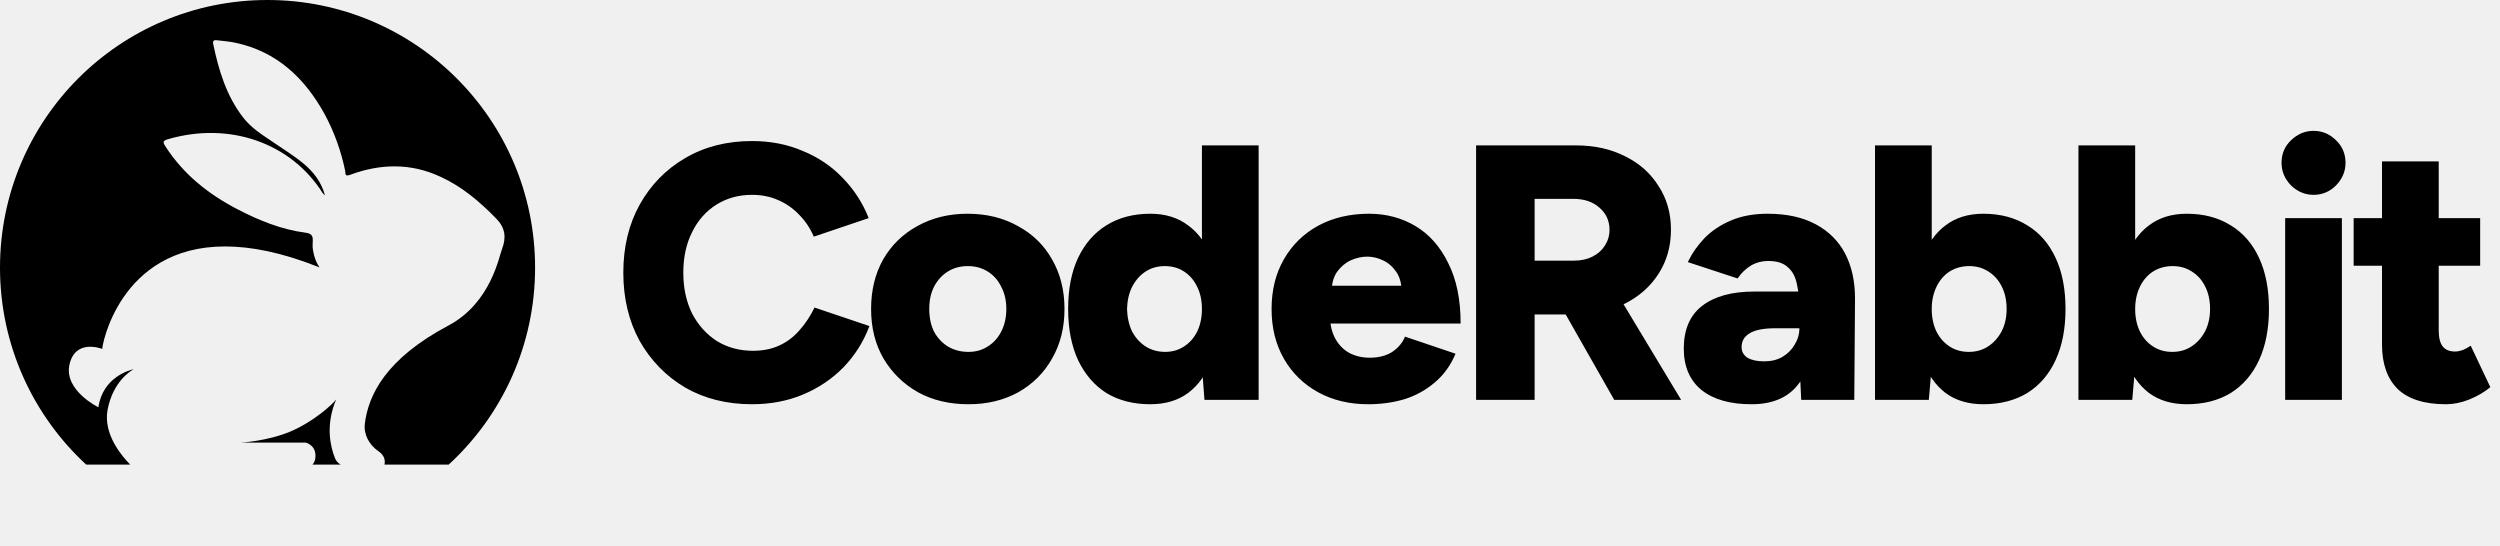
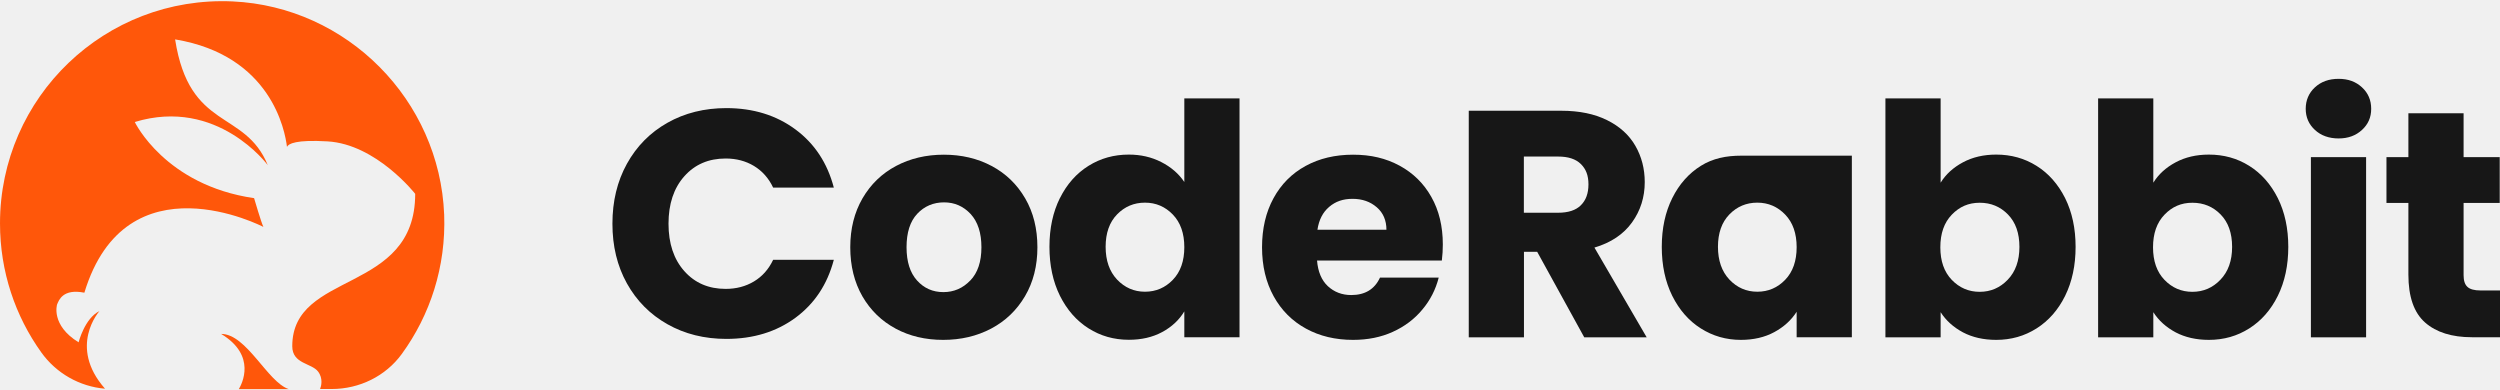
- <svg xmlns="http://www.w3.org/2000/svg" width="9678" height="2111" viewBox="0 0 9678 2111" fill="none">
-   <path fill-rule="evenodd" clip-rule="evenodd" d="M2071.46 1036.11C2071.46 1337.14 1943 1609.28 1736.99 1798.56H1488.41C1493.73 1774.24 1480.81 1757.51 1464.09 1746.11C1429.12 1721.79 1407.08 1681.5 1412.4 1639.69C1426.08 1529.46 1492.97 1388.83 1736.99 1259.6C1901.95 1171.42 1932.35 989.742 1943.76 963.136C1960.48 919.046 1955.92 881.798 1920.95 846.07C1857.86 781.455 1789.44 722.922 1706.58 684.914C1590.28 630.182 1471.69 633.222 1353.86 677.312C1333.34 684.914 1337.9 668.95 1336.38 662.109C1320.42 584.571 1293.81 510.075 1255.8 440.139C1179.02 301.788 1071.84 199.925 912.204 165.717C888.639 160.396 864.314 158.876 839.988 155.835C828.586 154.315 822.504 157.355 825.545 171.038C846.83 272.901 876.476 370.963 941.091 454.582C970.738 493.35 1011.03 519.196 1050.56 545.802C1092.36 574.689 1136.45 601.295 1175.98 633.982C1213.23 665.909 1243.64 703.158 1258.08 756.37C1252.76 751.048 1250.48 749.528 1248.96 747.247C1127.33 554.164 889.399 469.025 649.946 538.961C627.901 545.042 630.941 552.644 641.584 568.607C710.759 675.031 805.781 751.048 918.286 809.581C1001.9 852.911 1088.56 888.639 1182.82 900.802C1225.39 906.123 1204.87 935.01 1211.71 969.217C1220.83 1022.43 1242.88 1039.15 1235.28 1034.59C1090.84 976.819 970.737 954.014 871.155 954.014C459.903 954.014 393.008 1346.26 396.049 1350.82C389.967 1348.54 291.145 1312.05 269.1 1410.88C246.295 1511.22 380.845 1576.59 380.845 1576.59C398.329 1458.01 504.753 1432.16 517.676 1429.12C507.033 1435.2 437.858 1475.49 416.573 1585.72C398.329 1683.02 475.106 1768.92 503.993 1798.56H333.715C128.469 1609.28 0 1337.14 0 1036.11C0 463.704 462.944 0 1035.35 0C1607.76 0 2071.46 463.704 2071.46 1036.11ZM1318.9 1798.56H1209.43C1214.75 1793.24 1218.55 1785.64 1220.07 1777.28C1229.2 1724.07 1183.59 1713.42 1183.59 1713.42H931.209C931.209 1713.42 1031.55 1708.86 1123.53 1670.85C1214.75 1632.09 1288.49 1564.43 1301.41 1546.19C1258.84 1646.53 1279.37 1730.91 1296.85 1773.48C1300.65 1784.12 1309.01 1793.24 1318.9 1798.56Z" fill="black" />
-   <path d="M2911.17 1564.89C2813.6 1564.89 2727.28 1543.31 2652.22 1500.15C2578.1 1456.05 2519.46 1396.01 2476.31 1320.01C2434.09 1243.08 2412.98 1154.88 2412.98 1055.43C2412.98 955.982 2434.09 868.258 2476.31 792.262C2519.46 715.328 2578.1 655.282 2652.22 612.123C2727.28 568.027 2813.6 545.979 2911.17 545.979C2982.48 545.979 3047.68 558.645 3106.79 583.977C3166.84 608.37 3218.44 643.085 3261.6 688.119C3305.69 733.154 3339.47 785.225 3362.93 844.333L3150.42 916.107C3136.34 883.269 3117.11 854.654 3092.72 830.26C3069.26 805.866 3042.05 787.102 3011.09 773.967C2981.07 760.832 2947.76 754.264 2911.17 754.264C2859.57 754.264 2813.6 766.93 2773.25 792.262C2732.91 817.594 2701.48 853.246 2678.96 899.219C2656.44 944.254 2645.19 996.325 2645.19 1055.43C2645.19 1114.54 2656.44 1167.08 2678.96 1213.05C2702.42 1258.09 2734.32 1293.74 2774.66 1320.01C2815.94 1345.34 2862.85 1358.01 2915.39 1358.01C2953.86 1358.01 2988.11 1350.97 3018.13 1336.9C3048.15 1322.83 3073.95 1303.12 3095.53 1277.79C3118.05 1252.46 3137.28 1223.38 3153.23 1190.54L3365.74 1262.31C3343.22 1322.36 3309.92 1375.37 3265.82 1421.34C3221.72 1466.37 3169.65 1501.56 3109.61 1526.89C3049.56 1552.22 2983.41 1564.89 2911.17 1564.89ZM3749.33 1564.89C3675.21 1564.89 3610 1549.41 3553.71 1518.45C3497.41 1486.55 3452.85 1442.92 3420.01 1387.56C3388.11 1332.21 3372.16 1268.41 3372.16 1196.17C3372.16 1123.92 3387.64 1060.12 3418.6 1004.77C3450.5 949.414 3494.6 906.256 3550.89 875.295C3608.12 843.395 3672.86 827.445 3745.1 827.445C3819.22 827.445 3884.43 843.395 3940.72 875.295C3997.96 906.256 4042.05 949.414 4073.01 1004.77C4104.91 1060.12 4120.86 1123.92 4120.86 1196.17C4120.86 1268.41 4104.91 1332.21 4073.01 1387.56C4042.05 1442.92 3998.42 1486.55 3942.13 1518.45C3885.84 1549.41 3821.57 1564.89 3749.33 1564.89ZM3749.33 1362.23C3777.47 1362.23 3802.34 1355.2 3823.91 1341.12C3846.43 1327.05 3863.79 1307.82 3875.99 1283.42C3889.12 1258.09 3895.69 1229 3895.69 1196.17C3895.69 1163.33 3889.12 1134.71 3875.99 1110.32C3863.79 1084.99 3846.43 1065.28 3823.91 1051.21C3801.4 1037.14 3775.6 1030.1 3746.51 1030.1C3717.43 1030.1 3691.63 1037.14 3669.11 1051.21C3646.59 1065.28 3628.76 1084.99 3615.63 1110.32C3603.43 1134.71 3597.33 1163.33 3597.33 1196.17C3597.33 1229 3603.43 1258.09 3615.63 1283.42C3628.76 1307.82 3646.59 1327.05 3669.11 1341.12C3692.56 1355.2 3719.3 1362.23 3749.33 1362.23ZM4662.73 1548L4652.88 1417.12V562.867H4872.42V1548H4662.73ZM4453.04 1564.89C4387.36 1564.89 4330.6 1550.35 4282.75 1521.26C4235.84 1491.24 4199.25 1448.55 4172.98 1393.19C4147.65 1337.84 4134.98 1272.16 4134.98 1196.17C4134.98 1119.23 4147.65 1053.56 4172.98 999.14C4199.25 943.785 4235.84 901.565 4282.75 872.48C4330.6 842.457 4387.36 827.445 4453.04 827.445C4511.21 827.445 4559.99 842.457 4599.4 872.48C4639.74 901.565 4669.77 943.785 4689.47 999.14C4709.17 1053.56 4719.02 1119.23 4719.02 1196.17C4719.02 1272.16 4709.17 1337.84 4689.47 1393.19C4669.77 1448.55 4639.74 1491.24 4599.4 1521.26C4559.99 1550.35 4511.21 1564.89 4453.04 1564.89ZM4510.74 1362.23C4537.95 1362.23 4562.34 1355.2 4583.92 1341.12C4605.5 1327.05 4622.39 1307.82 4634.58 1283.42C4646.78 1258.09 4652.88 1229 4652.88 1196.17C4652.88 1163.33 4646.78 1134.71 4634.58 1110.32C4622.39 1084.99 4605.5 1065.28 4583.92 1051.21C4562.34 1037.14 4537.48 1030.1 4509.33 1030.1C4481.18 1030.1 4456.32 1037.14 4434.74 1051.21C4413.16 1065.28 4395.81 1084.99 4382.67 1110.32C4370.47 1134.71 4363.91 1163.33 4362.97 1196.17C4363.91 1229 4370.47 1258.09 4382.67 1283.42C4395.81 1307.82 4413.16 1327.05 4434.74 1341.12C4457.26 1355.2 4482.59 1362.23 4510.74 1362.23ZM5296.89 1564.89C5223.71 1564.89 5158.97 1549.41 5102.68 1518.45C5046.38 1487.48 5002.29 1444.33 4970.39 1388.97C4938.49 1333.62 4922.54 1269.35 4922.54 1196.17C4922.54 1122.99 4938.49 1058.72 4970.39 1003.36C5002.29 948.007 5046.38 904.849 5102.68 873.887C5159.91 842.926 5225.58 827.445 5299.7 827.445C5366.32 827.445 5426.36 843.395 5479.84 875.295C5533.32 907.194 5575.54 955.043 5606.5 1018.84C5638.4 1081.7 5654.35 1159.58 5654.35 1252.46H5125.19L5149.12 1225.72C5149.12 1257.62 5155.68 1285.77 5168.82 1310.16C5181.95 1334.55 5200.25 1353.32 5223.71 1366.45C5247.16 1378.65 5273.43 1384.75 5302.52 1384.75C5337.23 1384.75 5366.32 1377.24 5389.77 1362.23C5413.23 1346.28 5429.65 1326.58 5439.03 1303.12L5634.65 1369.27C5615.88 1414.3 5589.14 1451.36 5554.43 1480.45C5520.65 1509.53 5481.72 1531.11 5437.62 1545.19C5393.52 1558.32 5346.61 1564.89 5296.89 1564.89ZM5154.75 1135.65L5132.23 1106.1H5447.47L5426.36 1135.65C5426.36 1100 5419.33 1072.32 5405.25 1052.62C5391.18 1031.98 5373.82 1016.97 5353.18 1007.58C5333.48 998.202 5313.31 993.511 5292.67 993.511C5272.02 993.511 5250.91 998.202 5229.34 1007.58C5208.69 1016.97 5190.87 1031.98 5175.86 1052.62C5161.78 1072.32 5154.75 1100 5154.75 1135.65ZM5714.26 1548V562.867H6101.28C6172.58 562.867 6235.91 576.94 6291.27 605.087C6346.62 632.295 6389.78 670.762 6420.74 720.488C6452.64 769.276 6468.59 825.569 6468.59 889.368C6468.59 953.167 6452.64 1009.93 6420.74 1059.66C6388.84 1109.38 6344.75 1148.32 6288.45 1176.46C6233.1 1203.67 6169.3 1217.28 6097.06 1217.28H5940.84V1548H5714.26ZM6249.05 1548L6026.69 1156.76L6196.98 1031.51L6508 1548H6249.05ZM5940.84 1008.99H6094.24C6120.51 1008.99 6143.97 1003.83 6164.61 993.511C6185.25 983.19 6201.2 969.117 6212.46 951.291C6224.65 932.526 6230.75 911.885 6230.75 889.368C6230.75 854.654 6217.62 826.038 6191.35 803.521C6166.01 781.003 6132.24 769.745 6090.02 769.745H5940.84V1008.99ZM6972.83 1548L6965.8 1396.01V1197.57C6965.8 1160.05 6962.51 1127.21 6955.95 1099.06C6950.32 1070.91 6938.59 1049.33 6920.76 1034.32C6903.87 1018.37 6879.01 1010.4 6846.17 1010.4C6819.9 1010.4 6796.92 1016.5 6777.21 1028.69C6757.51 1040.89 6740.62 1057.31 6726.55 1077.95L6533.75 1014.62C6550.63 979.906 6572.68 948.476 6599.89 920.329C6628.04 892.183 6662.28 869.665 6702.63 852.777C6742.97 835.889 6789.88 827.445 6843.36 827.445C6916.54 827.445 6978.46 841.05 7029.13 868.258C7079.79 895.466 7117.79 933.464 7143.12 982.252C7168.45 1031.04 7181.12 1088.74 7181.12 1155.35L7178.3 1548H6972.83ZM6780.03 1564.89C6697.47 1564.89 6633.2 1546.59 6587.22 1510C6541.25 1472.47 6518.27 1418.99 6518.27 1349.57C6518.27 1275.45 6542.19 1220.09 6590.04 1183.5C6637.89 1146.91 6704.97 1128.61 6791.29 1128.61H6984.09V1270.76H6872.91C6826.94 1270.76 6793.63 1277.32 6772.99 1290.46C6752.35 1302.65 6742.03 1320.48 6742.03 1343.94C6742.03 1360.82 6749.54 1374.43 6764.55 1384.75C6780.5 1394.13 6802.08 1398.82 6829.29 1398.82C6856.49 1398.82 6879.95 1393.19 6899.65 1381.93C6920.29 1369.74 6936.24 1353.79 6947.5 1334.09C6959.7 1314.38 6965.8 1293.27 6965.8 1270.76H7022.09C7022.09 1363.64 7001.92 1435.88 6961.58 1487.48C6922.17 1539.09 6861.65 1564.89 6780.03 1564.89ZM7258.58 1548V562.867H7478.12V1417.12L7466.86 1548H7258.58ZM7677.96 1564.89C7619.79 1564.89 7571.01 1550.35 7531.6 1521.26C7492.2 1491.24 7462.64 1448.55 7442.94 1393.19C7423.24 1337.84 7413.38 1272.16 7413.38 1196.17C7413.38 1119.23 7423.24 1053.56 7442.94 999.14C7462.64 943.785 7492.2 901.565 7531.6 872.48C7571.01 842.457 7619.79 827.445 7677.96 827.445C7743.64 827.445 7800.4 842.457 7848.25 872.48C7896.1 901.565 7932.69 943.785 7958.02 999.14C7983.35 1053.56 7996.02 1119.23 7996.02 1196.17C7996.02 1272.16 7983.35 1337.84 7958.02 1393.19C7932.69 1448.55 7896.1 1491.24 7848.25 1521.26C7800.4 1550.35 7743.64 1564.89 7677.96 1564.89ZM7621.67 1362.23C7649.82 1362.23 7674.68 1355.2 7696.26 1341.12C7717.84 1327.05 7735.19 1307.82 7748.33 1283.42C7761.47 1258.09 7768.03 1229 7768.03 1196.17C7768.03 1163.33 7761.93 1134.71 7749.74 1110.32C7737.54 1084.99 7720.18 1065.28 7697.67 1051.21C7676.09 1037.14 7651.22 1030.1 7623.08 1030.1C7594.93 1030.1 7569.6 1037.14 7547.08 1051.21C7525.5 1065.28 7508.61 1084.99 7496.42 1110.32C7484.22 1135.65 7478.12 1164.27 7478.12 1196.17C7478.12 1229 7484.22 1258.09 7496.42 1283.42C7508.61 1307.82 7525.5 1327.05 7547.08 1341.12C7568.66 1355.2 7593.52 1362.23 7621.67 1362.23ZM8046.13 1548V562.867H8265.68V1417.12L8254.42 1548H8046.13ZM8465.52 1564.89C8407.35 1564.89 8358.56 1550.35 8319.16 1521.26C8279.75 1491.24 8250.2 1448.55 8230.5 1393.19C8210.79 1337.84 8200.94 1272.16 8200.94 1196.17C8200.94 1119.23 8210.79 1053.56 8230.5 999.14C8250.2 943.785 8279.75 901.565 8319.16 872.48C8358.56 842.457 8407.35 827.445 8465.52 827.445C8531.2 827.445 8587.96 842.457 8635.81 872.48C8683.66 901.565 8720.25 943.785 8745.58 999.14C8770.91 1053.56 8783.58 1119.23 8783.58 1196.17C8783.58 1272.16 8770.91 1337.84 8745.58 1393.19C8720.25 1448.55 8683.66 1491.24 8635.81 1521.26C8587.96 1550.35 8531.2 1564.89 8465.52 1564.89ZM8409.23 1362.23C8437.37 1362.23 8462.24 1355.2 8483.82 1341.12C8505.39 1327.05 8522.75 1307.82 8535.89 1283.42C8549.02 1258.09 8555.59 1229 8555.59 1196.17C8555.59 1163.33 8549.49 1134.71 8537.29 1110.32C8525.1 1084.99 8507.74 1065.28 8485.22 1051.21C8463.64 1037.14 8438.78 1030.1 8410.63 1030.1C8382.49 1030.1 8357.16 1037.14 8334.64 1051.21C8313.06 1065.28 8296.17 1084.99 8283.97 1110.32C8271.78 1135.65 8265.68 1164.27 8265.68 1196.17C8265.68 1229 8271.78 1258.09 8283.97 1283.42C8296.17 1307.82 8313.06 1327.05 8334.64 1341.12C8356.22 1355.2 8381.08 1362.23 8409.23 1362.23ZM8846.36 1548V844.333H9065.9V1548H8846.36ZM8956.13 754.264C8923.29 754.264 8894.21 742.067 8868.88 717.673C8844.48 692.341 8832.28 663.256 8832.28 630.419C8832.28 595.704 8844.48 566.619 8868.88 543.164C8894.21 518.77 8923.29 506.573 8956.13 506.573C8989.91 506.573 9018.99 518.77 9043.38 543.164C9067.78 566.619 9079.98 595.704 9079.98 630.419C9079.98 663.256 9067.78 692.341 9043.38 717.673C9018.99 742.067 8989.91 754.264 8956.13 754.264ZM9468.92 1564.89C9385.41 1564.89 9323.02 1545.19 9281.74 1505.78C9241.4 1465.44 9221.23 1408.2 9221.23 1334.09V624.789H9440.77V1279.2C9440.77 1307.35 9445.93 1327.99 9456.25 1341.12C9466.57 1354.26 9482.52 1360.82 9504.1 1360.82C9512.54 1360.82 9522.39 1358.95 9533.65 1355.2C9544.91 1350.5 9555.23 1344.87 9564.61 1338.31L9640.61 1498.74C9618.09 1517.51 9590.88 1533.46 9558.99 1546.59C9528.02 1558.79 9498 1564.89 9468.92 1564.89ZM9111.45 1028.69V844.333H9601.21V1028.69H9111.45Z" fill="black" />
+ <svg xmlns="http://www.w3.org/2000/svg" width="526" height="82" viewBox="0 0 526 82" fill="none">
+   <g clipPath="url(#clip0_11_170)">
+     <path d="M131.902 34.462C133.94 30.776 136.782 27.893 140.427 25.834C144.072 23.774 148.212 22.745 152.825 22.745C158.488 22.745 163.327 24.248 167.364 27.234C171.4 30.22 174.077 34.298 175.436 39.467H162.668C161.721 37.469 160.362 35.966 158.632 34.915C156.882 33.865 154.905 33.35 152.68 33.35C149.097 33.35 146.214 34.586 143.99 37.078C141.766 39.569 140.654 42.906 140.654 47.066C140.654 51.225 141.766 54.562 143.99 57.053C146.214 59.545 149.097 60.781 152.68 60.781C154.905 60.781 156.882 60.266 158.632 59.216C160.382 58.166 161.721 56.662 162.668 54.665H175.436C174.077 59.834 171.379 63.891 167.364 66.856C163.327 69.821 158.488 71.304 152.825 71.304C148.212 71.304 144.072 70.275 140.427 68.215C136.782 66.156 133.94 63.293 131.902 59.628C129.863 55.962 128.854 51.782 128.854 47.066C128.854 42.35 129.863 38.149 131.902 34.462Z" fill="#171717" />
+     <path d="M188.451 69.142C185.486 67.556 183.159 65.291 181.449 62.346C179.761 59.401 178.896 55.962 178.896 52.029C178.896 48.096 179.761 44.698 181.47 41.732C183.2 38.767 185.547 36.501 188.534 34.916C191.52 33.33 194.876 32.547 198.583 32.547C202.29 32.547 205.647 33.33 208.633 34.916C211.619 36.501 213.967 38.767 215.696 41.732C217.426 44.698 218.271 48.137 218.271 52.029C218.271 55.921 217.406 59.36 215.655 62.326C213.905 65.291 211.537 67.556 208.53 69.142C205.523 70.728 202.166 71.51 198.439 71.51C194.712 71.51 191.396 70.728 188.431 69.142H188.451ZM204.143 59.031C205.709 57.404 206.491 55.077 206.491 52.029C206.491 48.981 205.729 46.675 204.226 45.027C202.702 43.4 200.848 42.577 198.624 42.577C196.4 42.577 194.485 43.38 192.982 44.986C191.478 46.592 190.737 48.94 190.737 52.008C190.737 55.077 191.478 57.383 192.941 59.01C194.403 60.637 196.256 61.461 198.48 61.461C200.704 61.461 202.599 60.637 204.143 59.01V59.031Z" fill="#171717" />
+     <path d="M223.007 41.691C224.469 38.746 226.487 36.48 229.02 34.895C231.553 33.309 234.374 32.526 237.505 32.526C239.996 32.526 242.262 33.041 244.321 34.092C246.38 35.142 248.007 36.542 249.181 38.293V20.706H260.796V70.954H249.181V65.517C248.09 67.33 246.545 68.771 244.527 69.863C242.509 70.954 240.161 71.49 237.505 71.49C234.374 71.49 231.553 70.686 229.02 69.08C226.487 67.474 224.49 65.188 223.007 62.222C221.545 59.257 220.803 55.838 220.803 51.926C220.803 48.013 221.545 44.615 223.007 41.67V41.691ZM246.772 45.15C245.165 43.482 243.209 42.638 240.903 42.638C238.596 42.638 236.64 43.462 235.033 45.109C233.427 46.757 232.624 49.042 232.624 51.926C232.624 54.809 233.427 57.115 235.033 58.824C236.64 60.513 238.596 61.378 240.903 61.378C243.209 61.378 245.165 60.534 246.772 58.866C248.378 57.197 249.181 54.912 249.181 52.008C249.181 49.104 248.378 46.818 246.772 45.15Z" fill="#171717" />
+     <path d="M303.384 54.809H277.106C277.292 57.156 278.054 58.969 279.372 60.204C280.71 61.44 282.358 62.078 284.294 62.078C287.197 62.078 289.215 60.863 290.348 58.413H302.704C302.066 60.904 300.933 63.149 299.265 65.126C297.618 67.124 295.538 68.689 293.046 69.821C290.554 70.954 287.774 71.51 284.685 71.51C280.978 71.51 277.662 70.728 274.779 69.142C271.876 67.556 269.61 65.291 267.983 62.346C266.357 59.401 265.533 55.962 265.533 52.029C265.533 48.095 266.336 44.656 267.942 41.711C269.549 38.766 271.793 36.501 274.697 34.915C277.601 33.33 280.916 32.547 284.685 32.547C288.453 32.547 291.604 33.309 294.467 34.854C297.309 36.398 299.553 38.581 301.16 41.444C302.766 44.285 303.569 47.622 303.569 51.431C303.569 52.523 303.507 53.656 303.363 54.829L303.384 54.809ZM291.707 48.363C291.707 46.365 291.028 44.78 289.668 43.606C288.309 42.432 286.621 41.835 284.582 41.835C282.543 41.835 280.999 42.391 279.66 43.523C278.321 44.656 277.498 46.262 277.189 48.342H291.728L291.707 48.363Z" fill="#171717" />
+     <path d="M333.327 70.975L323.421 52.976H320.641V70.975H309.026V23.301H328.508C332.277 23.301 335.469 23.96 338.125 25.278C340.782 26.596 342.759 28.387 344.077 30.673C345.395 32.959 346.054 35.513 346.054 38.313C346.054 41.485 345.168 44.306 343.376 46.798C341.585 49.29 338.949 51.061 335.469 52.09L346.465 70.975H333.347H333.327ZM320.621 44.759H327.828C329.949 44.759 331.556 44.244 332.606 43.194C333.677 42.144 334.212 40.682 334.212 38.787C334.212 36.892 333.677 35.554 332.606 34.504C331.535 33.453 329.949 32.938 327.828 32.938H320.621V44.759Z" fill="#171717" />
+     <path d="M351.841 41.691C353.303 38.746 355.321 36.481 357.854 34.895C360.387 33.309 363.229 32.753 366.338 32.753H389.63V70.954H378.015V65.6C376.882 67.371 375.317 68.792 373.299 69.883C371.281 70.975 368.933 71.51 366.277 71.51C363.188 71.51 360.387 70.707 357.854 69.101C355.321 67.495 353.323 65.209 351.841 62.243C350.378 59.278 349.637 55.859 349.637 51.946C349.637 48.034 350.378 44.636 351.841 41.691ZM375.606 45.151C373.999 43.482 372.043 42.638 369.736 42.638C367.43 42.638 365.474 43.462 363.867 45.109C362.261 46.757 361.458 49.043 361.458 51.926C361.458 54.809 362.261 57.115 363.867 58.825C365.474 60.513 367.43 61.378 369.736 61.378C372.043 61.378 373.999 60.534 375.606 58.866C377.212 57.198 378.015 54.912 378.015 52.008C378.015 49.104 377.212 46.819 375.606 45.151Z" fill="#171717" />
+     <path d="M413.003 34.153C415.042 33.062 417.369 32.526 420.005 32.526C423.135 32.526 425.957 33.309 428.49 34.895C431.023 36.48 433.02 38.746 434.503 41.691C435.965 44.636 436.706 48.054 436.706 51.946C436.706 55.838 435.965 59.278 434.503 62.243C433.041 65.208 431.023 67.494 428.49 69.101C425.957 70.707 423.135 71.51 420.005 71.51C417.328 71.51 415.001 70.975 413.003 69.924C411.006 68.853 409.441 67.453 408.308 65.682V70.975H396.693V20.706H408.308V38.437C409.399 36.666 410.965 35.245 413.003 34.153ZM422.476 45.13C420.87 43.482 418.893 42.658 416.525 42.658C414.157 42.658 412.262 43.503 410.656 45.171C409.049 46.839 408.246 49.125 408.246 52.029C408.246 54.932 409.049 57.218 410.656 58.886C412.262 60.554 414.218 61.399 416.525 61.399C418.831 61.399 420.808 60.554 422.435 58.845C424.062 57.156 424.886 54.85 424.886 51.946C424.886 49.042 424.083 46.777 422.476 45.13Z" fill="#171717" />
+     <path d="M457.754 34.154C459.792 33.062 462.119 32.527 464.755 32.527C467.886 32.527 470.707 33.309 473.24 34.895C475.773 36.481 477.771 38.746 479.253 41.691C480.715 44.636 481.457 48.054 481.457 51.946C481.457 55.839 480.715 59.278 479.253 62.243C477.791 65.209 475.773 67.495 473.24 69.101C470.707 70.707 467.886 71.51 464.755 71.51C462.078 71.51 459.751 70.975 457.754 69.925C455.756 68.854 454.191 67.453 453.058 65.682V70.975H441.444V20.706H453.058V38.437C454.15 36.666 455.715 35.245 457.754 34.154ZM467.227 45.13C465.62 43.483 463.643 42.659 461.275 42.659C458.907 42.659 457.012 43.503 455.406 45.171C453.8 46.839 452.997 49.125 452.997 52.029C452.997 54.932 453.8 57.218 455.406 58.886C457.012 60.554 458.969 61.399 461.275 61.399C463.582 61.399 465.559 60.554 467.185 58.845C468.812 57.157 469.636 54.85 469.636 51.946C469.636 49.043 468.833 46.778 467.227 45.13Z" fill="#171717" />
+     <path d="M487.058 27.337C485.76 26.143 485.122 24.66 485.122 22.889C485.122 21.118 485.76 19.573 487.058 18.379C488.355 17.184 490.002 16.587 492.041 16.587C494.08 16.587 495.666 17.184 496.963 18.379C498.26 19.573 498.899 21.076 498.899 22.889C498.899 24.701 498.26 26.143 496.963 27.337C495.666 28.531 494.039 29.129 492.041 29.129C490.044 29.129 488.334 28.531 487.058 27.337ZM497.828 33.083V70.975H486.213V33.062H497.828V33.083Z" fill="#171717" />
+     <path d="M526.001 61.111V70.954H520.09C515.889 70.954 512.594 69.924 510.246 67.865C507.899 65.806 506.725 62.449 506.725 57.774V42.7H502.112V33.062H506.725V23.836H518.34V33.062H525.939V42.7H518.34V57.919C518.34 59.051 518.607 59.875 519.163 60.369C519.699 60.863 520.605 61.111 521.882 61.111H526.021H526.001Z" fill="#171717" />
+     <path d="M60.751 81.869C56.262 80.386 51.916 70.254 46.521 70.254C54.079 74.805 50.866 80.839 50.248 81.869H60.772H60.751Z" fill="#FF570A" />
+     <path d="M93.454 45.15C92.506 21.056 73.025 1.41 48.951 0.298C22.117 -0.917 0 20.459 0 47.004C0 57.136 3.213 66.506 8.69 74.146C11.841 78.553 16.763 81.333 22.097 81.786C14.251 72.89 20.923 65.456 20.923 65.456C17.813 66.959 16.537 72.025 16.537 72.025C10.647 68.4 12.006 64.076 12.006 64.076C12.377 63.17 13.221 60.678 17.752 61.584C26.524 32.691 55.417 47.745 55.417 47.745C54.964 46.839 53.461 41.691 53.461 41.691C34.7 38.972 28.357 25.669 28.357 25.669C45.759 20.376 56.344 34.751 56.344 34.751C51.504 22.95 39.869 27.646 36.842 8.288C57.044 11.645 59.968 27.481 60.38 30.899C60.669 30.241 62.275 29.355 68.906 29.746C79.182 30.343 87.358 40.784 87.358 40.784C87.358 61.955 61.492 56.847 61.492 72.849C61.492 76.597 65.57 76.37 66.929 78.182C68.041 79.665 67.567 81.312 67.341 81.848H69.791C75.599 81.848 81.118 79.171 84.537 74.475C90.488 66.3 93.865 56.127 93.454 45.13V45.15Z" fill="#FF570A" />
+   </g>
+   <defs>
+     <clipPath id="clip0_11_170">
+       <rect width="526" height="81.612" fill="white" transform="translate(0 0.256348)" />
+     </clipPath>
+   </defs>
</svg>
